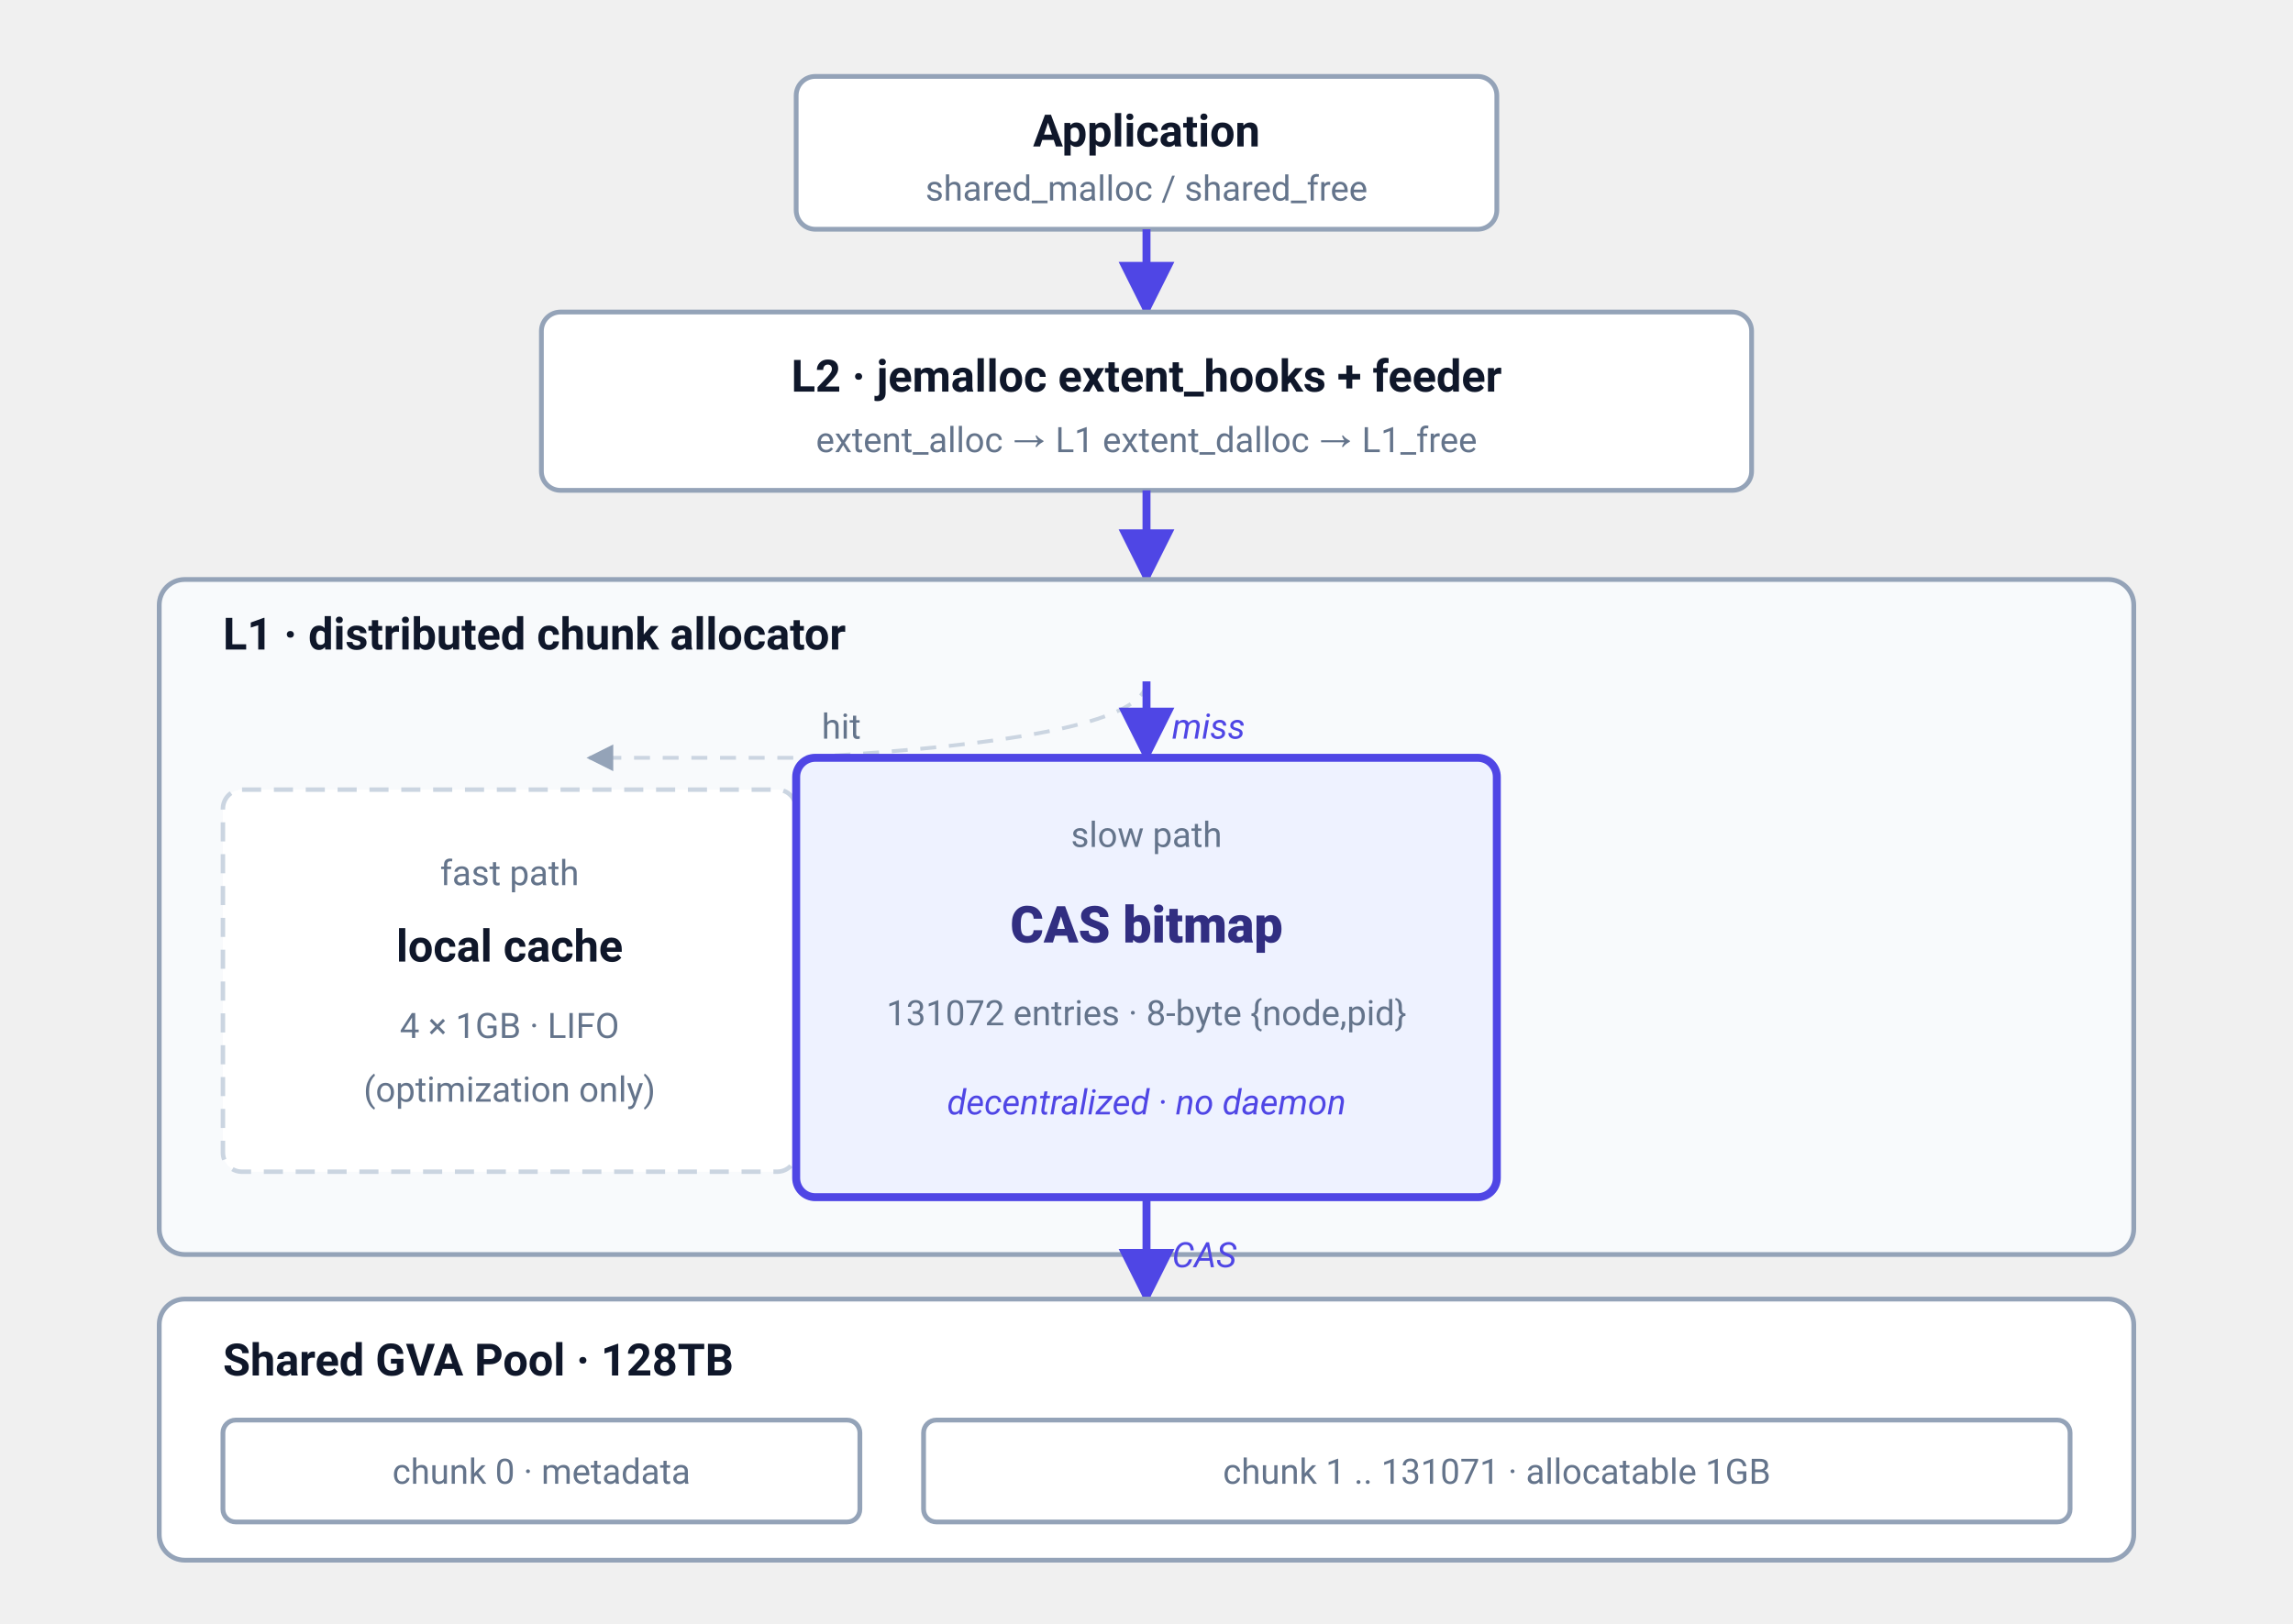
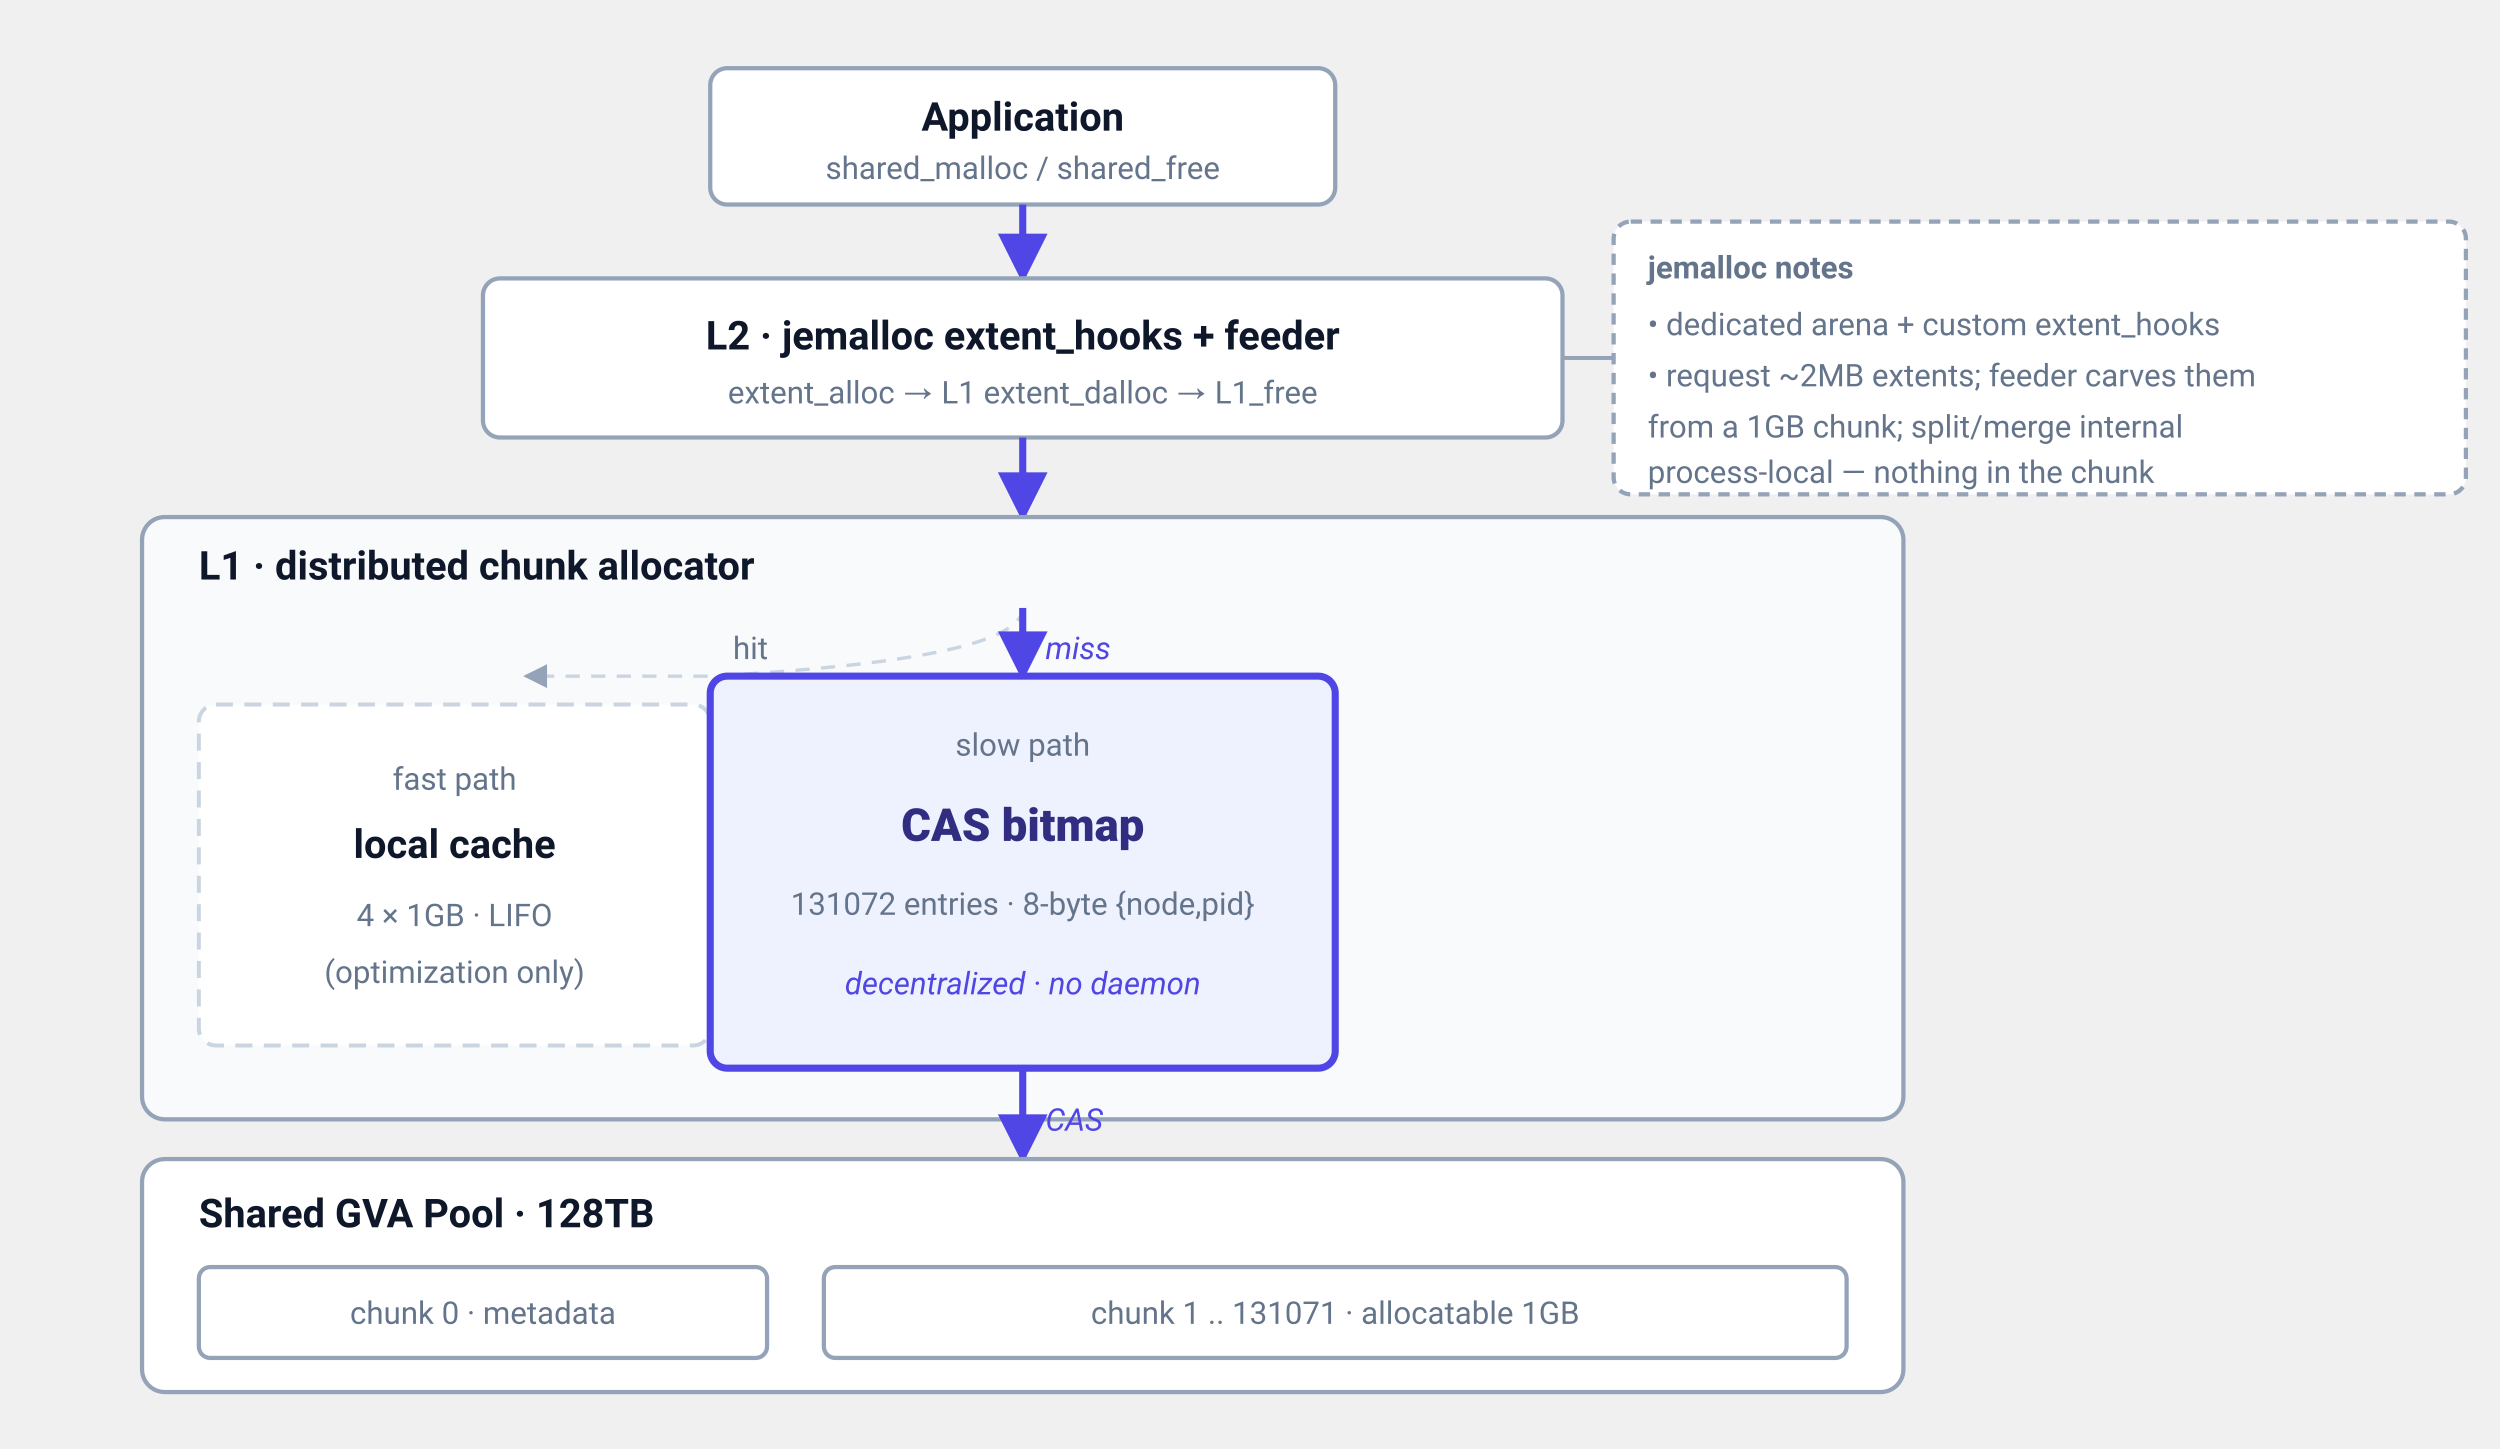
- <svg xmlns="http://www.w3.org/2000/svg" viewBox="0 0 720 510" font-family="-apple-system, Segoe UI, Roboto, Helvetica, Arial, sans-serif">
+ <svg xmlns="http://www.w3.org/2000/svg" viewBox="0 0 880 510" font-family="-apple-system, Segoe UI, Roboto, Helvetica, Arial, sans-serif">
  <defs>
    <marker id="arrI" viewBox="0 0 10 10" refX="9" refY="5" markerWidth="7" markerHeight="7" orient="auto-start-reverse">
      <path d="M0,0 L10,5 L0,10 z" fill="#4f46e5" />
    </marker>
    <marker id="arrG" viewBox="0 0 10 10" refX="9" refY="5" markerWidth="7" markerHeight="7" orient="auto-start-reverse">
      <path d="M0,0 L10,5 L0,10 z" fill="#94a3b8" />
    </marker>
    <style>
      .layer  { font-size:14px; font-weight:700; fill:#0f172a; }
      .core   { font-size:16px; font-weight:800; fill:#312e81; }
      .sub    { font-size:11px; fill:#64748b; }
      .hint   { font-size:11px; fill:#4f46e5; font-style:italic; }
      .box    { fill:#ffffff; stroke:#94a3b8; stroke-width:1.5; }
      .frame  { fill:#f8fafc; stroke:#94a3b8; stroke-width:1.5; }
      .corebox{ fill:#eef2ff; stroke:#4f46e5; stroke-width:2.5; }
      .cache  { fill:#ffffff; stroke:#cbd5e1; stroke-width:1.4; stroke-dasharray:6 4; }
      .main   { stroke:#4f46e5; stroke-width:2.5; fill:none; }
      .side   { stroke:#94a3b8; stroke-width:1.4; fill:none; }
      .ghost  { stroke:#cbd5e1; stroke-width:1.2; fill:none; stroke-dasharray:5 4; }
    </style>
  </defs>
  <rect x="250" y="24" width="220" height="48" rx="6" class="box" />
  <text x="360" y="46" class="layer" text-anchor="middle">Application</text>
  <text x="360" y="63" class="sub" text-anchor="middle">shared_malloc / shared_free</text>
  <line x1="360" y1="72" x2="360" y2="98" class="main" marker-end="url(#arrI)" />
  <rect x="170" y="98" width="380" height="56" rx="6" class="box" />
  <text x="360" y="123" class="layer" text-anchor="middle">L2 · jemalloc extent_hooks + feeder</text>
  <text x="360" y="142" class="sub" text-anchor="middle">extent_alloc → L1      extent_dalloc → L1_free</text>
+   <line x1="550" y1="126" x2="568" y2="126" class="side" />
+   <rect x="568" y="78" width="300" height="96" rx="6" class="box" fill="#f8fafc" stroke-dasharray="4 3" />
+   <text x="580" y="98" class="sub" font-weight="700">jemalloc notes</text>
+   <text x="580" y="118" class="sub">• dedicated arena + custom extent_hooks</text>
+   <text x="580" y="136" class="sub">• request ~2MB extents; feeder carves them</text>
+   <text x="580" y="154" class="sub">  from a 1GB chunk; split/merge internal</text>
+   <text x="580" y="170" class="sub">  process-local — nothing in the chunk</text>
  <line x1="360" y1="154" x2="360" y2="182" class="main" marker-end="url(#arrI)" />
  <rect x="50" y="182" width="620" height="212" rx="8" class="frame" />
  <text x="70" y="204" class="layer">L1 · distributed chunk allocator</text>
  <path d="M360,214 Q360,232 250,238 L185,238" class="ghost" marker-end="url(#arrG)" />
  <text x="258" y="232" class="sub">hit</text>
  <rect x="70" y="248" width="180" height="120" rx="6" class="cache" />
  <text x="160" y="278" class="sub" text-anchor="middle">fast path</text>
  <text x="160" y="302" class="layer" text-anchor="middle">local cache</text>
  <text x="160" y="326" class="sub" text-anchor="middle">4 × 1GB · LIFO</text>
  <text x="160" y="346" class="sub" text-anchor="middle">(optimization only)</text>
  <line x1="360" y1="214" x2="360" y2="238" class="main" marker-end="url(#arrI)" />
  <text x="368" y="232" class="hint">miss</text>
  <rect x="250" y="238" width="220" height="138" rx="6" class="corebox" />
  <text x="360" y="266" class="sub" text-anchor="middle">slow path</text>
  <text x="360" y="296" class="core" text-anchor="middle">CAS bitmap</text>
  <text x="360" y="322" class="sub" text-anchor="middle">131072 entries · 8-byte {node,pid}</text>
  <text x="360" y="350" class="hint" text-anchor="middle">decentralized · no daemon</text>
  <line x1="360" y1="376" x2="360" y2="408" class="main" marker-end="url(#arrI)" />
  <text x="368" y="398" class="hint">CAS</text>
  <rect x="50" y="408" width="620" height="82" rx="8" class="box" fill="#f8fafc" />
  <text x="70" y="432" class="layer">Shared GVA Pool · 128TB</text>
  <rect x="70" y="446" width="200" height="32" rx="4" class="box" />
  <text x="170" y="466" class="sub" text-anchor="middle">chunk 0 · metadata</text>
  <rect x="290" y="446" width="360" height="32" rx="4" class="box" />
  <text x="470" y="466" class="sub" text-anchor="middle">chunk 1 .. 131071 · allocatable 1GB</text>
</svg>
